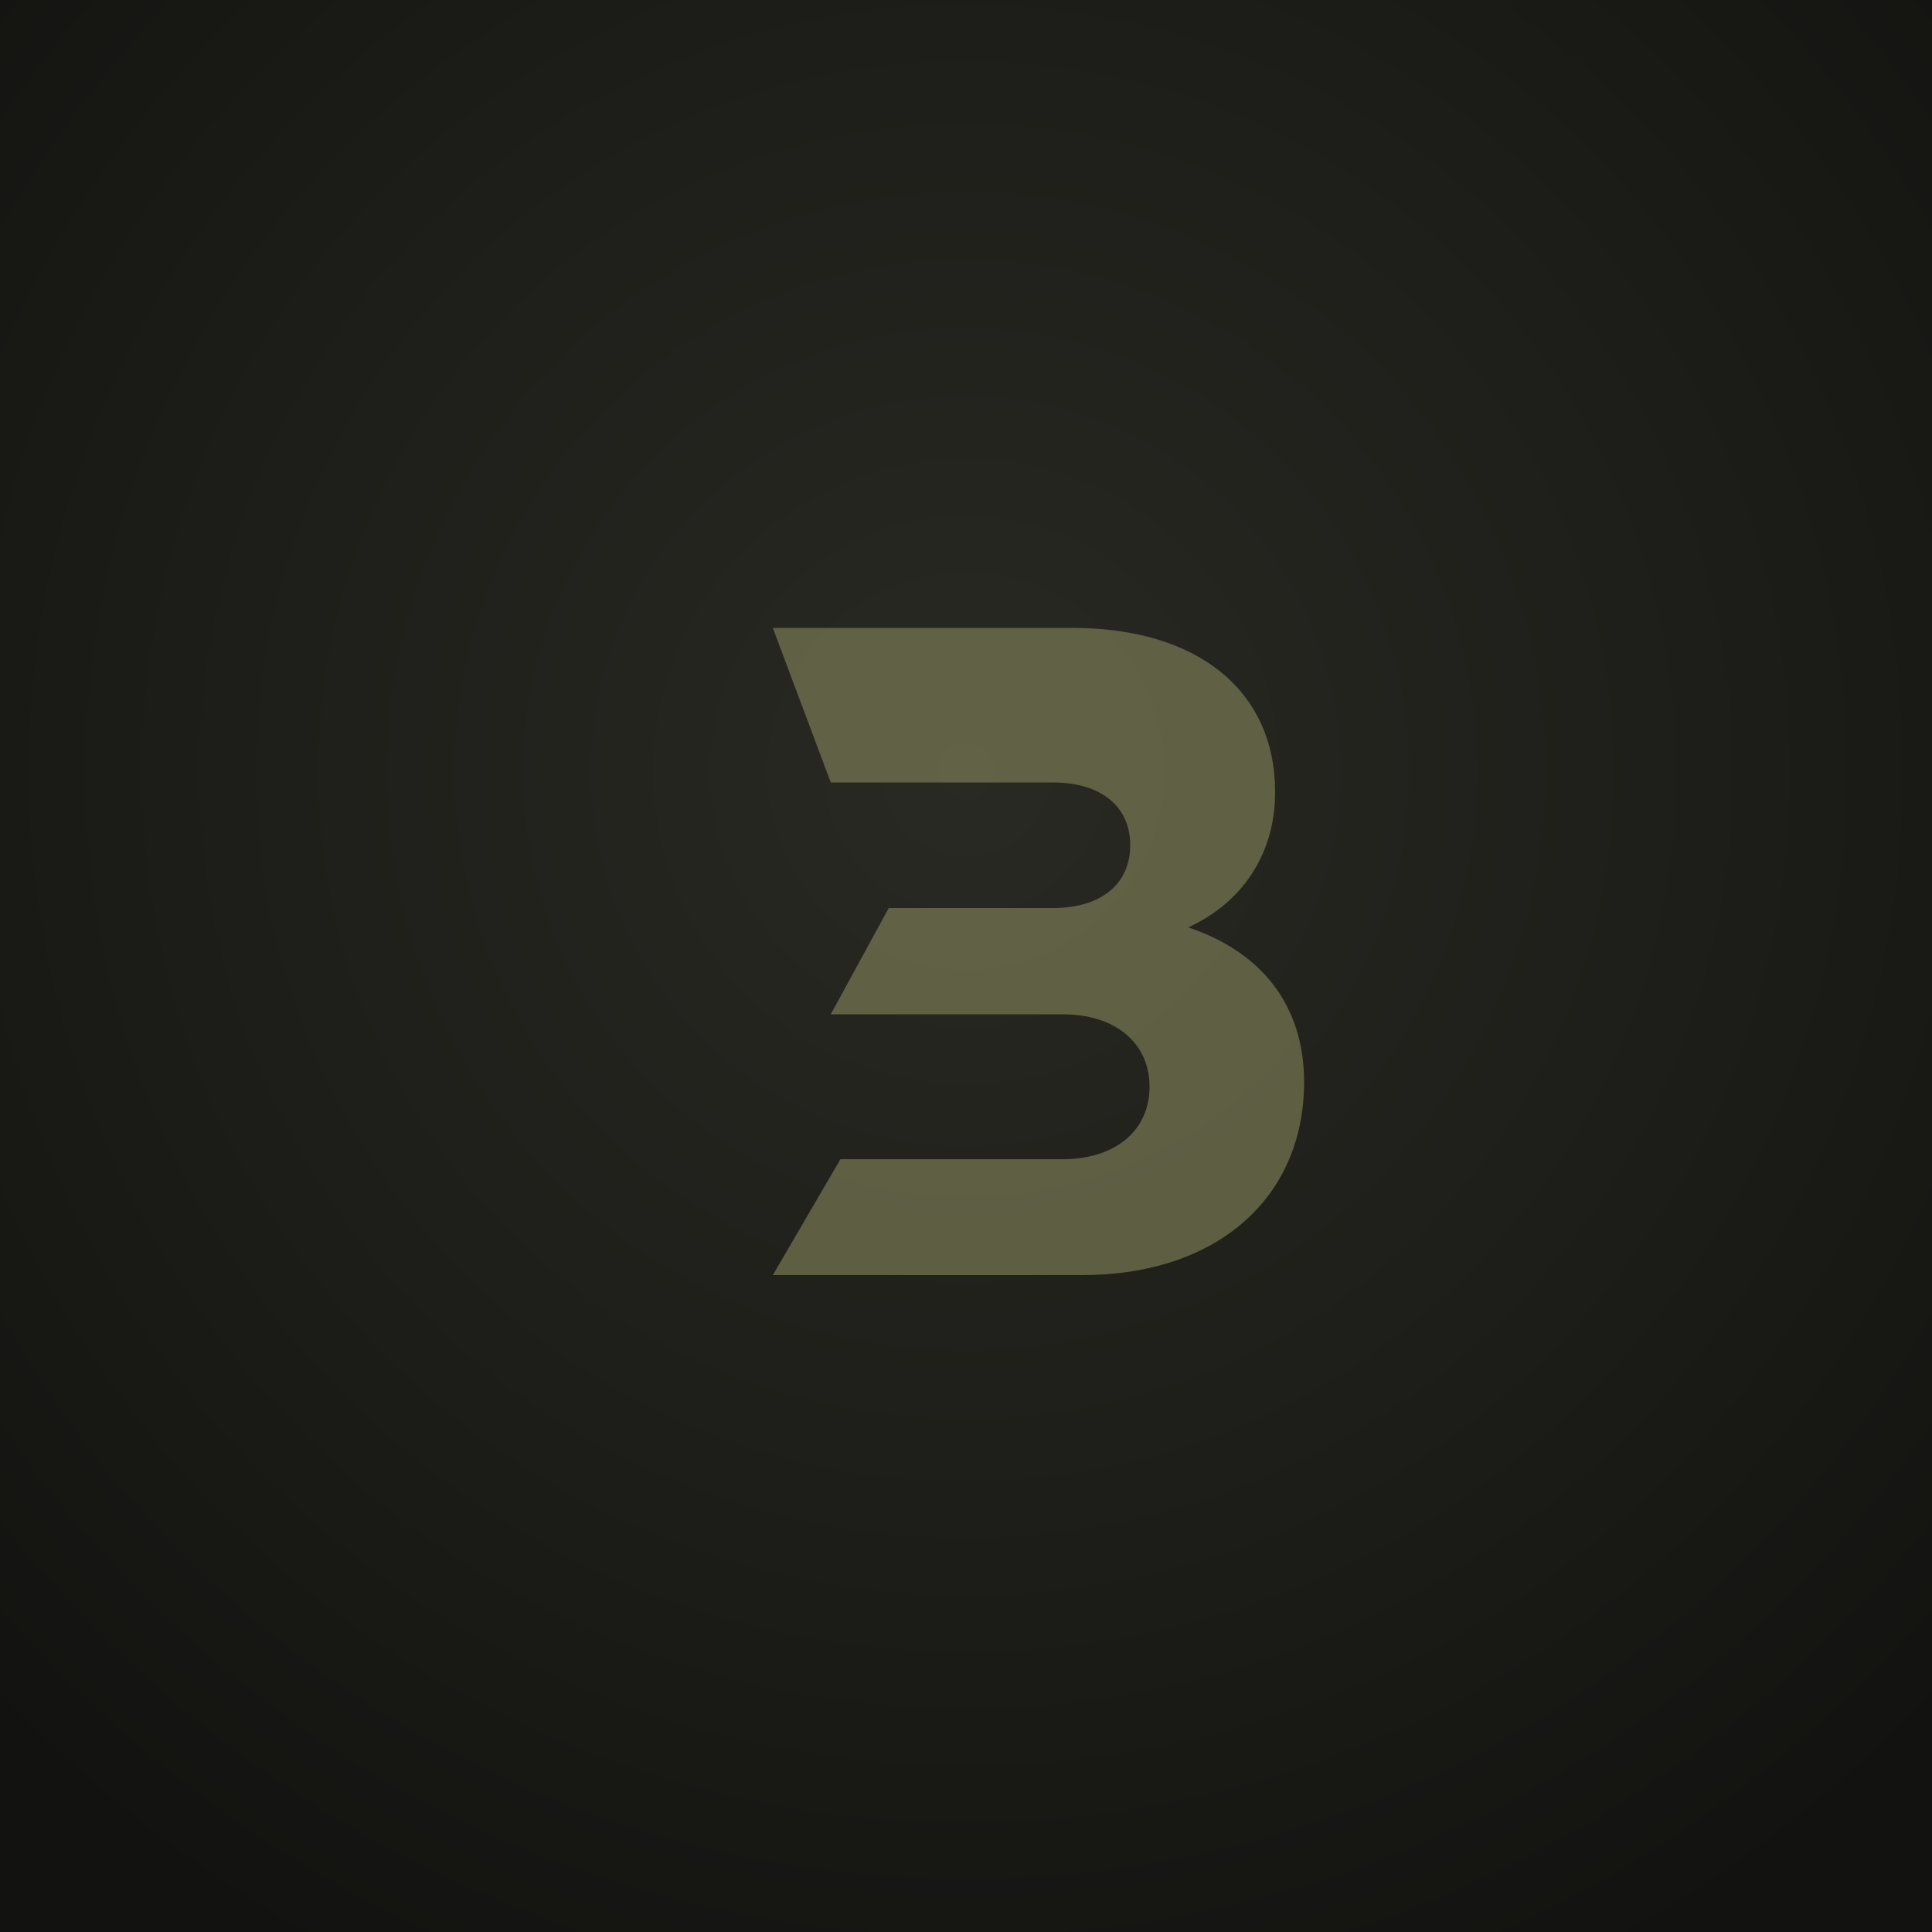
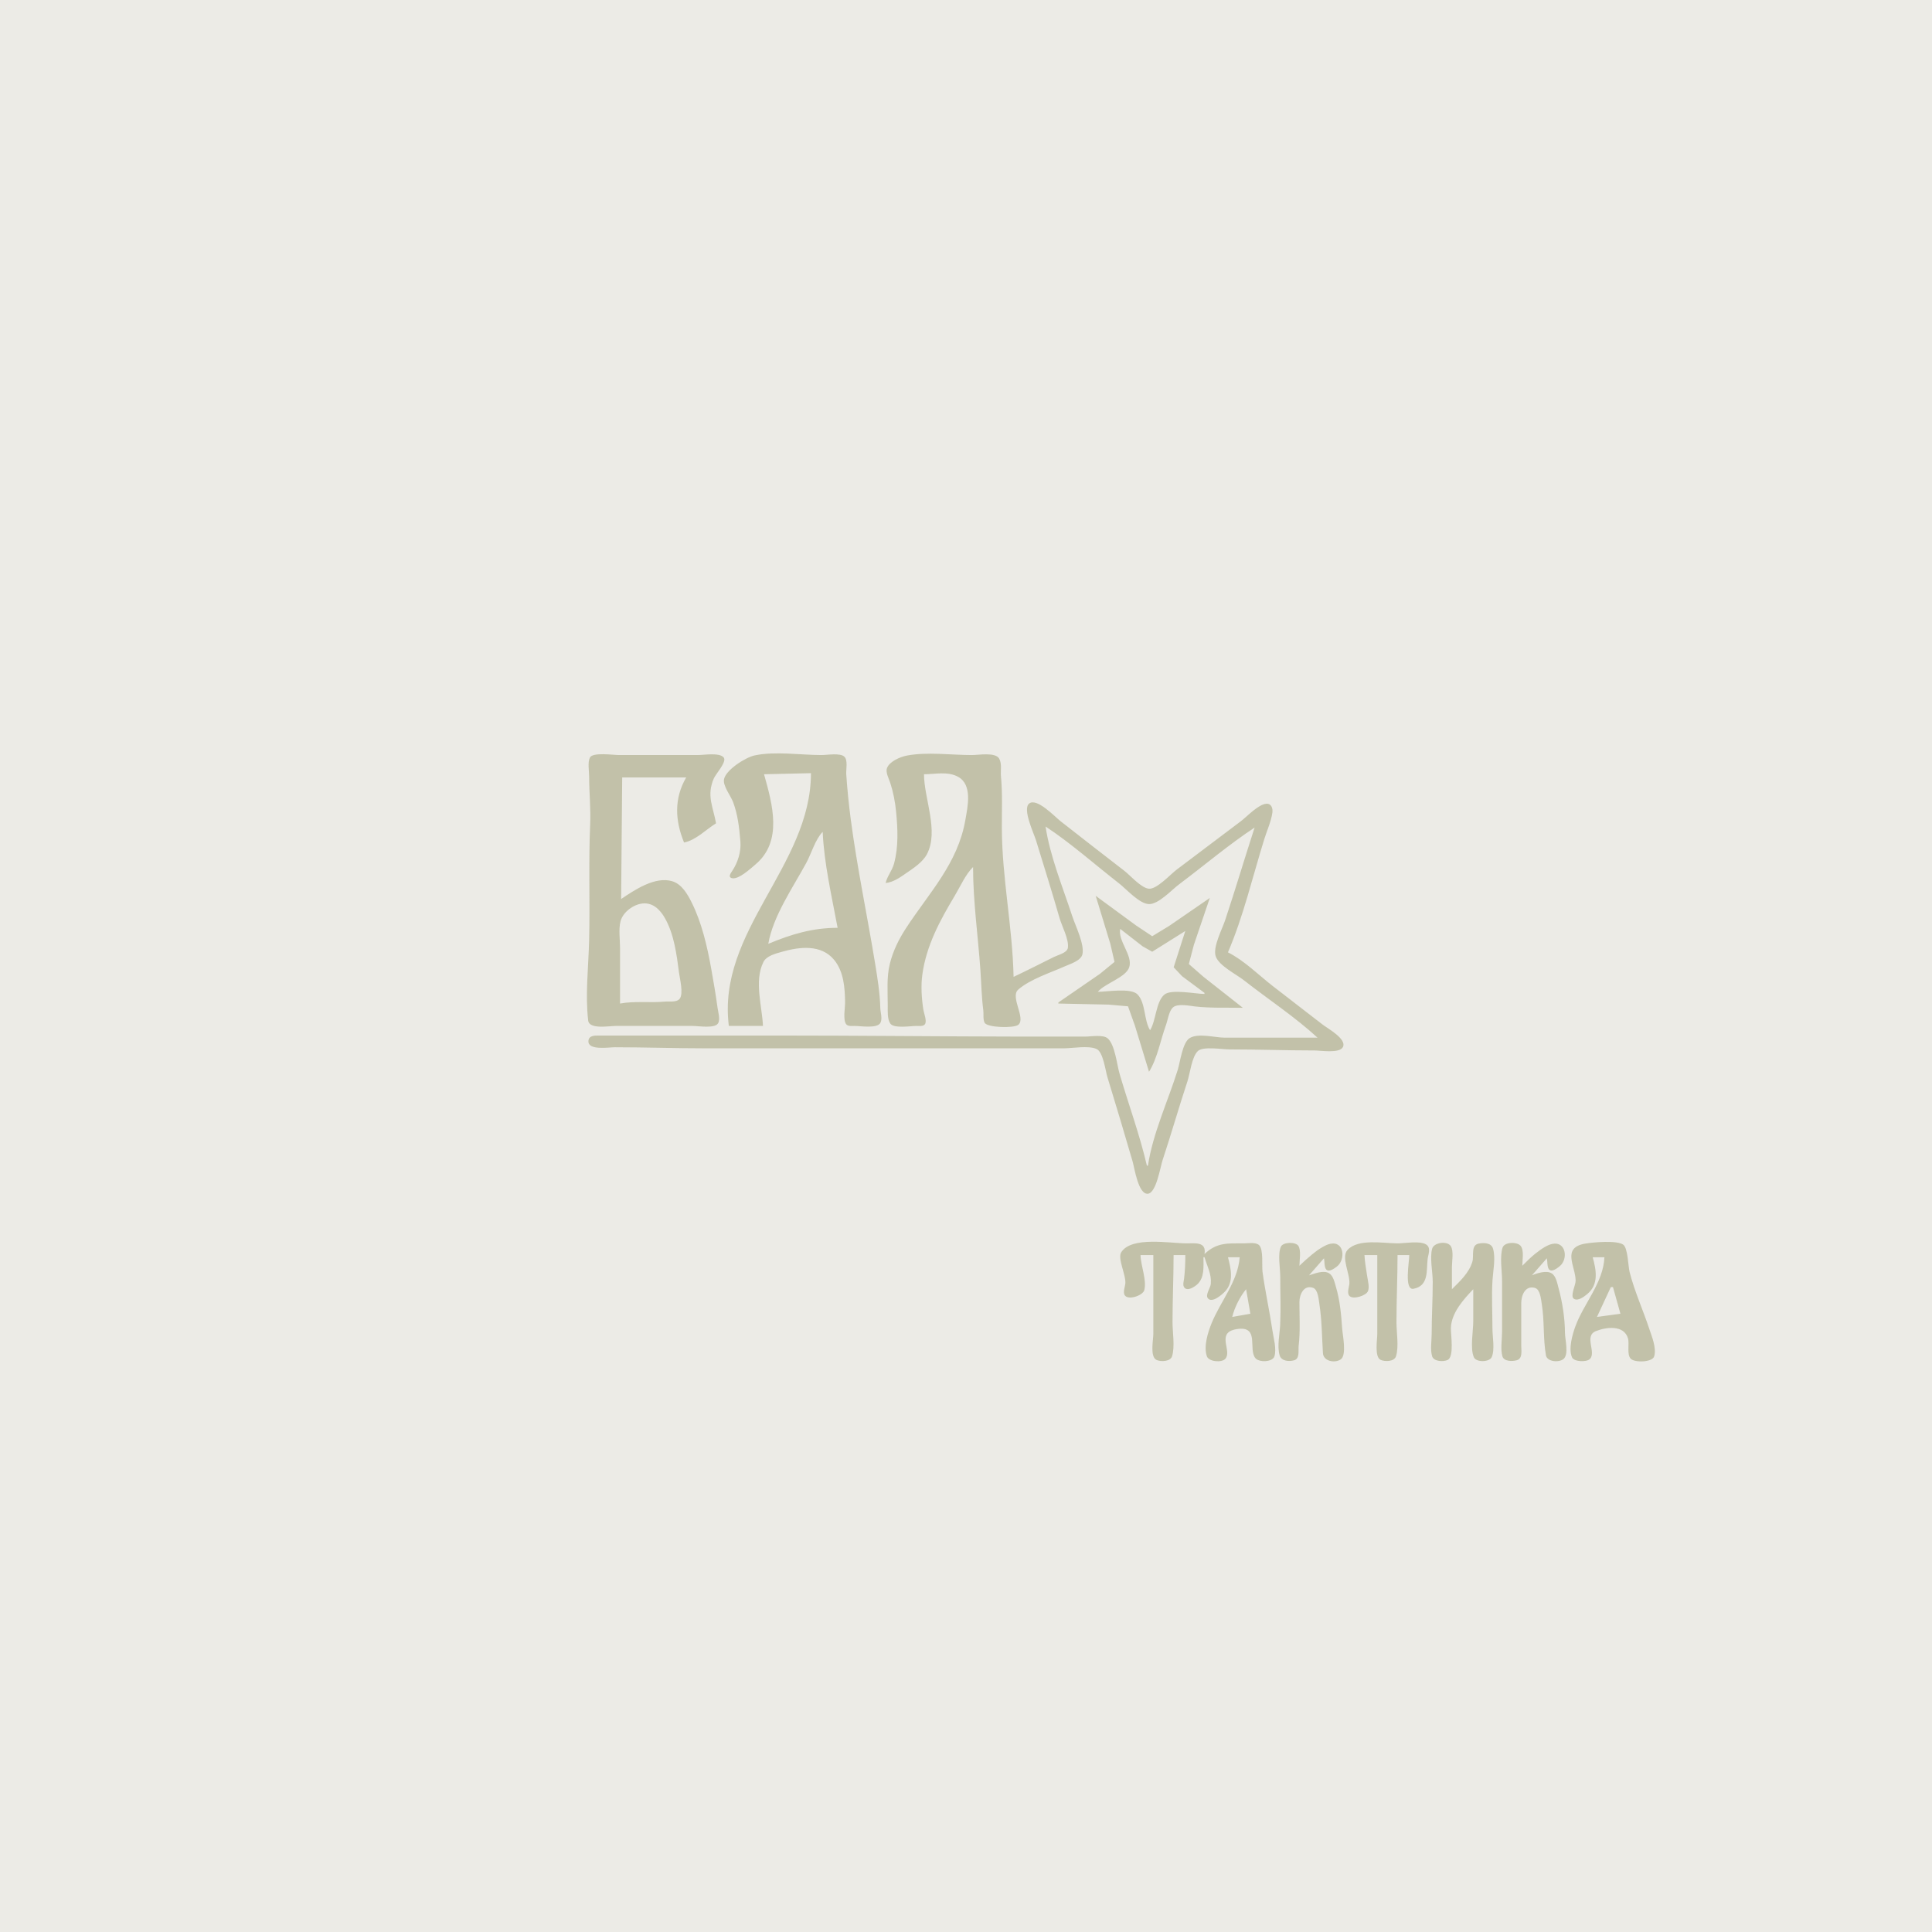
<svg xmlns="http://www.w3.org/2000/svg" viewBox="0 0 400 400">
-   <defs>
-     <radialGradient id="g" cx="50%" cy="40%" r="70%">
-       <stop offset="0" stop-color="#2a2a24" />
-       <stop offset="1" stop-color="#121210" />
-     </radialGradient>
-   </defs>
-   <rect width="400" height="400" fill="url(#g)" />
-   <path d="M160 130h62c26 0 42 13 42 34 0 13-7 23-18 28 15 5 24 16 24 32 0 24-18 40-46 40h-64l14-24h46c11 0 18-6 18-15s-7-15-18-15h-48l12-22h34c10 0 16-5 16-13s-6-13-16-13h-46z" fill="#8f8f62" opacity=".55" />
+   <rect width="400" height="400" fill="#ecebe6" />
+   <g transform="translate(120 155) scale(.69)" fill="#8f8f5f" opacity=".45">
+     <path d="m12.462 45.12 0.32-36.48h19.2c-3.683 6.333-3.343 12.929-0.64 19.52 3.569-0.688 6.577-3.894 9.6-5.76-0.889-4.987-2.901-8.267-0.681-13.44 0.584-1.361 3.936-4.971 3.013-6.261-1.155-1.615-6.014-0.779-7.772-0.779h-23.68c-1.667 0-7.879-0.913-8.723 0.742-0.736 1.443-0.238 4.072-0.238 5.658 0 4.808 0.518 9.581 0.307 14.4-0.508 11.61-0.027 23.252-0.312 34.88-0.192 7.82-1.192 16.187-0.281 23.994 0.316 2.706 6.255 1.606 8.285 1.606h23.04c1.673 0 6.596 0.833 7.622-0.742 0.756-1.161 0.05-3.419-0.126-4.698-0.547-3.97-1.207-7.896-1.92-11.84-1.21-6.697-2.825-13.72-5.886-19.84-1.236-2.471-2.958-5.434-5.77-6.293-5.144-1.572-11.356 2.635-15.36 5.333m42.88-37.44 14.08-0.32c-0.018 27.82-28.241 47.344-24.64 75.84h10.24c-0.255-5.941-2.709-13.46 0.139-19.186 0.928-1.865 3.768-2.552 5.622-3.077 5.297-1.501 11.698-2.254 15.575 2.423 2.918 3.52 3.252 8.419 3.304 12.8 0.019 1.581-0.688 5.241 0.33 6.527 0.549 0.694 1.777 0.511 2.551 0.513 1.738 4e-3 6.911 0.883 7.763-1.007 0.594-1.318-0.042-3.054-0.078-4.433-0.114-4.381-0.819-8.795-1.526-13.12-2.372-14.515-5.431-28.932-7.349-43.52-0.586-4.459-1.035-8.959-1.341-13.44-0.096-1.399 0.54-4.165-0.542-5.247-1.234-1.234-5.215-0.513-6.847-0.513-6.303 0-14.007-1.213-20.16 0.125-2.644 0.575-8.711 4.369-9.145 7.235-0.296 1.96 2.027 4.881 2.724 6.72 1.45 3.822 1.869 7.804 2.205 11.84 0.261 3.13-0.796 6.409-2.524 8.96-0.348 0.513-1.171 1.639-0.193 2.014 1.973 0.756 5.902-2.936 7.252-4.074 8.219-6.928 5.112-17.982 2.56-27.06m36.48 32.64c2.294-0.235 4.222-1.606 6.08-2.888 2.217-1.53 5.016-3.312 6.311-5.752 3.676-6.924-0.866-16.717-0.871-24 3.364 0 7.11-0.949 10.239 0.774 4.379 2.411 2.856 8.985 2.161 12.986-2.255 12.982-10.791 21.71-17.73 32.32-2.204 3.369-3.989 6.954-4.943 10.88-0.983 4.047-0.609 8.348-0.607 12.48 6e-4 1.572-0.161 3.962 0.741 5.338 1.05 1.601 6.177 0.745 7.899 0.742 0.729-1e-3 2.039 0.197 2.522-0.513 0.662-0.972-0.295-3.223-0.462-4.287-0.534-3.39-0.789-7.148-0.324-10.56 1.184-8.701 5.257-16.242 9.72-23.68 1.661-2.769 3.209-6.376 5.504-8.64 0 10.333 1.502 20.737 2.211 31.04 0.271 3.932 0.34 7.931 0.853 11.84 0.155 1.18-0.123 2.696 0.373 3.793 0.706 1.562 8.836 1.722 10.128 0.679 2.389-1.929-2.522-8.35-0.023-10.562 3.489-3.087 9.729-5.092 13.977-6.985 1.579-0.704 4.838-1.69 5.288-3.578 0.714-2.993-2.105-8.62-3.048-11.506-2.791-8.54-6.689-18.005-8-26.88 7.699 5.088 14.798 11.422 22.08 17.096 2.192 1.708 6.075 6.127 8.96 6.187 2.851 0.059 6.777-4.246 8.96-5.883 7.542-5.657 14.857-11.883 22.72-17.08-3.012 9.259-5.777 18.603-8.853 27.84-0.878 2.635-3.805 8.151-2.792 10.867 1.043 2.797 6.151 5.321 8.446 7.12 7.286 5.711 15.264 10.953 22.08 17.213h-27.84c-2.917-1e-3 -7.841-1.45-10.488 0.102-2.186 1.281-2.882 7.187-3.6 9.498-2.887 9.289-7.532 19.187-8.952 28.8h-0.32c-2.147-9.283-5.512-18.374-8.184-27.52-0.798-2.731-1.389-8.716-3.544-10.642-1.398-1.25-5.072-0.558-6.831-0.558h-18.88c-24.502-0.039-49.07-0.32-73.6-0.32h-43.2c-3.413 0-6.827-0.018-10.24 2.4e-4 -1.241 6e-3 -2.965-0.025-3.092 1.609-0.23 2.951 6.093 1.911 7.892 1.911 9.082 0 18.133 0.32 27.2 0.32h107.52c2.702 0 7.372-0.907 9.848 0.193 2.003 0.89 2.664 6.497 3.264 8.447 2.583 8.402 5.084 16.843 7.552 25.28 0.597 2.041 1.706 9.994 4.603 9.708 2.517-0.248 3.713-8.002 4.386-10.028 2.608-7.854 4.872-15.821 7.466-23.68 0.797-2.415 1.282-7.292 3.113-9.087 1.539-1.509 7.292-0.513 9.367-0.513 8.524 0 17.056 0.32 25.6 0.32 1.886 0 7.553 0.953 8.569-1.007 1.254-2.42-4.488-5.54-6.009-6.711-1.921-1.479-3.854-2.944-5.76-4.442-3.075-2.416-6.195-4.772-9.28-7.176-4.243-3.306-8.627-7.707-13.44-10.104 4.616-10.726 7.421-22.762 10.888-33.92 0.813-2.616 2.052-5.276 2.446-8 0.178-1.232-0.271-2.794-1.816-2.669-2.455 0.199-5.754 3.826-7.678 5.27-6.413 4.81-12.787 9.669-19.2 14.479-1.833 1.375-5.954 5.92-8.32 5.747-2.312-0.168-5.569-3.953-7.36-5.339-6.41-4.962-12.826-9.919-19.2-14.928-1.685-1.325-7.205-7.219-9.46-5.247-1.965 1.718 1.454 8.881 2.108 11.007 2.39 7.772 4.828 15.547 7.077 23.36 0.682 2.369 2.901 6.488 2.476 8.926-0.258 1.482-2.961 2.097-4.121 2.673-4.049 2.01-8.075 4.065-12.16 6.001-0.306-14.831-3.448-29.592-3.52-44.48-0.025-5.222 0.228-10.485-0.266-15.68-0.161-1.695 0.341-3.826-0.558-5.367-1.137-1.949-6.187-1.033-8.137-1.033-6.219 0-13.411-1.003-19.52 0.15-1.944 0.367-5.177 1.721-5.964 3.703-0.524 1.32 0.541 3.214 0.949 4.467 0.903 2.77 1.478 5.739 1.76 8.64 0.502 5.172 0.76 10.61-0.636 15.68-0.567 2.06-2.028 3.71-2.509 5.76m48-17.28-0.32 0.32 0.32-0.32m-66.88 1.92c0.404 9.418 2.752 19.525 4.48 28.8-7.549 0-13.906 1.93-20.8 4.8 1.44-8.369 7.434-16.947 11.421-24.32 1.548-2.862 2.644-6.956 4.899-9.28m81.92 19.2 4.39 14.4 1.256 5.427-4.367 3.578-12.48 8.595v0.32l15.04 0.32 5.855 0.513 2.099 5.887 4.205 13.76c2.5-3.973 3.486-9.655 5.103-14.08 0.551-1.509 0.862-4.149 2.1-5.247 1.378-1.222 4.893-0.481 6.557-0.284 4.646 0.548 9.722 0.315 14.4 0.411l-11.84-9.32-4.367-3.812 1.504-5.747 4.783-14.08-12.16 8.365-5.12 3.114-4.8-3.2-12.16-8.919m-142.72 32.32v-16.64c0-2.505-0.473-5.562 0.134-8 0.687-2.76 3.84-5.079 6.586-5.38 3.149-0.344 5.331 1.886 6.76 4.42 2.751 4.879 3.501 10.858 4.21 16.32 0.237 1.826 1.388 6.243 0.221 7.819-0.882 1.19-3.202 0.754-4.471 0.875-4.438 0.423-9.056-0.228-13.44 0.586m150.08-22.4 6.72 5.232 2.88 1.622 9.92-6.214-3.481 10.875 2.521 2.684 6.72 5v0.32c-2.7 0-9.957-1.543-12.026 0.193-2.573 2.158-2.501 7.837-4.294 10.687-1.887-3.002-1.287-8.135-3.745-10.716-1.975-2.074-9.224-0.804-11.935-0.804 2.099-2.539 8.428-4.284 9.426-7.39 1.132-3.523-3.468-7.877-2.706-11.49 m6.093 97.877h3.84v23.68c0 1.821-1.093 6.892 1.007 7.807 1.303 0.568 4.125 0.465 4.614-1.122 0.9-2.923 0.139-7.151 0.139-10.205 0-6.732 0.32-13.447 0.32-20.16h3.52c0 2.382-0.088 4.675-0.37 7.04-0.094 0.791-0.49 1.982 0.06 2.687 0.951 1.219 3.017-0.174 3.816-0.872 2.321-2.029 1.934-5.413 1.934-8.215h0.32c0.788 2.735 2.143 5.026 1.89 8-0.1 1.169-1.678 3.245-0.915 4.287 1.24 1.692 4.455-1.196 5.275-2.102 2.591-2.863 1.669-6.787 0.79-10.184h3.52c-0.589 7.396-5.755 13.195-8.447 19.84-1.118 2.76-2.43 6.94-1.4 9.901 0.556 1.597 4.352 1.969 5.489 0.786 2.022-2.103-1.948-6.824 1.804-8.494 0.685-0.305 1.491-0.463 2.234-0.538 6.227-0.627 2.829 6.125 5.037 8.803 1.077 1.306 5.15 1.225 5.704-0.573 0.684-2.222-0.257-5.4-0.588-7.645-0.867-5.888-2.165-11.702-2.977-17.6-0.259-1.879 0.323-6.745-1.014-8.082-0.985-0.985-3.299-0.558-4.562-0.558-4.822 0-8.134-0.336-11.84 3.2 0.605-3.747-2.714-3.2-5.44-3.2-4.965 0-16.42-2.176-19.54 2.653-1.214 1.879 1.523 6.947 1.209 9.507-0.116 0.947-0.725 2.494-0.191 3.38 1.002 1.66 5.477 0.129 5.891-1.494 0.789-3.091-1.063-7.332-1.129-10.526m50.56 6.08 4.48-5.12c0.217 0.912 0.048 2.601 0.649 3.322 0.833 0.999 2.473-0.284 3.19-0.813 2.687-1.983 2.33-7.723-1.919-6.863-0.906 0.183-1.767 0.656-2.56 1.114-1.022 0.59-1.973 1.297-2.88 2.051-1.321 1.098-2.613 2.227-3.84 3.429 0-1.591 0.581-4.615-0.329-5.978-0.836-1.253-4.615-1.162-5.238 0.266-0.996 2.28-0.193 6.436-0.193 8.913 0 4.786 0.197 9.619-0.013 14.4-0.126 2.881-0.979 6.438-0.169 9.274 0.502 1.755 2.794 1.924 4.322 1.504 1.811-0.497 1.222-2.958 1.39-4.378 0.51-4.318 0.227-8.772 0.229-13.12 9.3e-4 -2.078 1.209-5.252 4.088-4.257 1.504 0.52 1.701 3.58 1.904 4.897 0.758 4.906 0.749 9.789 1.062 14.719 0.15 2.37 3.478 3.096 5.324 1.864 1.885-1.258 0.584-7.289 0.45-9.223-0.287-4.166-0.663-8.451-1.859-12.48-0.393-1.325-0.794-3.39-2.078-4.151-1.69-1.001-4.337 0.096-6.012 0.631m16.64-6.08h3.84v23.68c0 1.743-0.886 6.906 1.007 7.763 1.307 0.591 4.117 0.538 4.614-1.077 0.9-2.923 0.139-7.151 0.139-10.205 0-6.738 0.32-13.433 0.32-20.16h3.52c0 2.063-1.611 10.656 1.282 10.108 4.591-0.871 3.849-5.418 4.214-8.828 0.153-1.426 1.151-3.491-0.449-4.471-1.919-1.176-6.354-0.329-8.567-0.329-4.299 0-11.769-1.496-14.993 1.954-2.071 2.216 0.825 7.237 0.538 10.206-0.096 0.991-0.781 2.753 5e-4 3.598 1.114 1.204 4.998-0.044 5.575-1.401 0.525-1.235-0.036-3.154-0.217-4.437-0.299-2.121-0.732-4.26-0.824-6.4m32.64 10.24v9.6c0 2.973-0.998 8.104 0.193 10.833 0.677 1.552 4.625 1.482 5.329-0.026 1.013-2.168 0.238-6.195 0.238-8.567 0-4.873-0.304-9.858 0.029-14.72 0.194-2.838 0.95-6.484 0.153-9.274-0.518-1.813-2.768-1.836-4.327-1.533-2.374 0.461-1.379 3.65-1.866 5.367-0.959 3.374-3.755 5.927-6.148 8.32v-6.72c0-1.662 0.603-4.837-0.377-6.261-1.104-1.604-5.051-1.042-5.563 0.827-0.745 2.723 0.18 7.02 0.18 9.914 0 5.23-0.32 10.437-0.32 15.68 0 2.035-0.463 4.731 0.139 6.685 0.489 1.587 3.311 1.691 4.614 1.122 2.102-0.918 0.93-7.756 1.02-9.727 0.203-4.469 3.768-8.449 6.707-11.52m17.6-4.16 4.48-5.12c0.216 0.907 0.047 2.607 0.649 3.321 0.829 0.982 2.508-0.384 3.19-0.927 2.655-2.115 1.912-7.604-2.239-6.704-0.794 0.172-1.541 0.533-2.24 0.938-1.017 0.588-1.964 1.296-2.88 2.03-1.372 1.099-2.599 2.34-3.84 3.582 0-1.609 0.586-4.674-0.513-5.978-1.077-1.279-4.881-1.202-5.428 0.573-0.866 2.813-0.139 6.94-0.139 9.885v15.36c0 2.233-0.506 5.172 0.102 7.325 0.453 1.604 3.054 1.567 4.359 1.176 1.774-0.532 1.299-2.905 1.299-4.341v-12.8c9.9e-4 -2.189 1.113-5.402 4.117-4.548 1.603 0.456 1.821 3.522 2.042 4.868 0.833 5.084 0.364 10.308 1.247 15.354 0.345 1.974 3.938 2.234 5.292 1.093 1.647-1.387 0.431-5.883 0.421-7.807-0.021-4.412-0.757-9.185-1.923-13.44-0.382-1.393-0.722-3.579-2.042-4.423-1.585-1.012-4.4-0.078-5.955 0.583m18.24-5.44h3.52c-0.334 7.668-6.202 13.838-8.738 20.8-0.888 2.438-2.1 6.69-0.989 9.233 0.606 1.388 4.385 1.501 5.373 0.494 1.989-2.028-1.877-6.907 1.808-8.363 3.128-1.236 8.386-1.894 9.604 2.156 0.508 1.688-0.433 4.871 0.859 6.162 1.189 1.189 6.503 1.079 7.021-0.757 0.717-2.542-0.707-5.911-1.498-8.285-1.888-5.664-4.388-11.17-5.878-16.96-0.455-1.766-0.498-7.27-1.94-8.263-1.979-1.362-9.031-0.705-11.381-0.305-7.188 1.222-2.911 6.778-2.881 11.128 9e-3 1.311-1.716 4.653-0.532 5.426 1.256 0.82 3.125-0.675 4.04-1.432 3.47-2.869 2.697-7.176 1.613-11.034m6.08 8.96 2.24 8-7.04 0.96 4.16-8.96h0.64m-110.08 0.64 1.28 7.36-5.44 0.96c0.662-2.787 2.334-6.117 4.16-8.32z" />
+   </g>
</svg>
